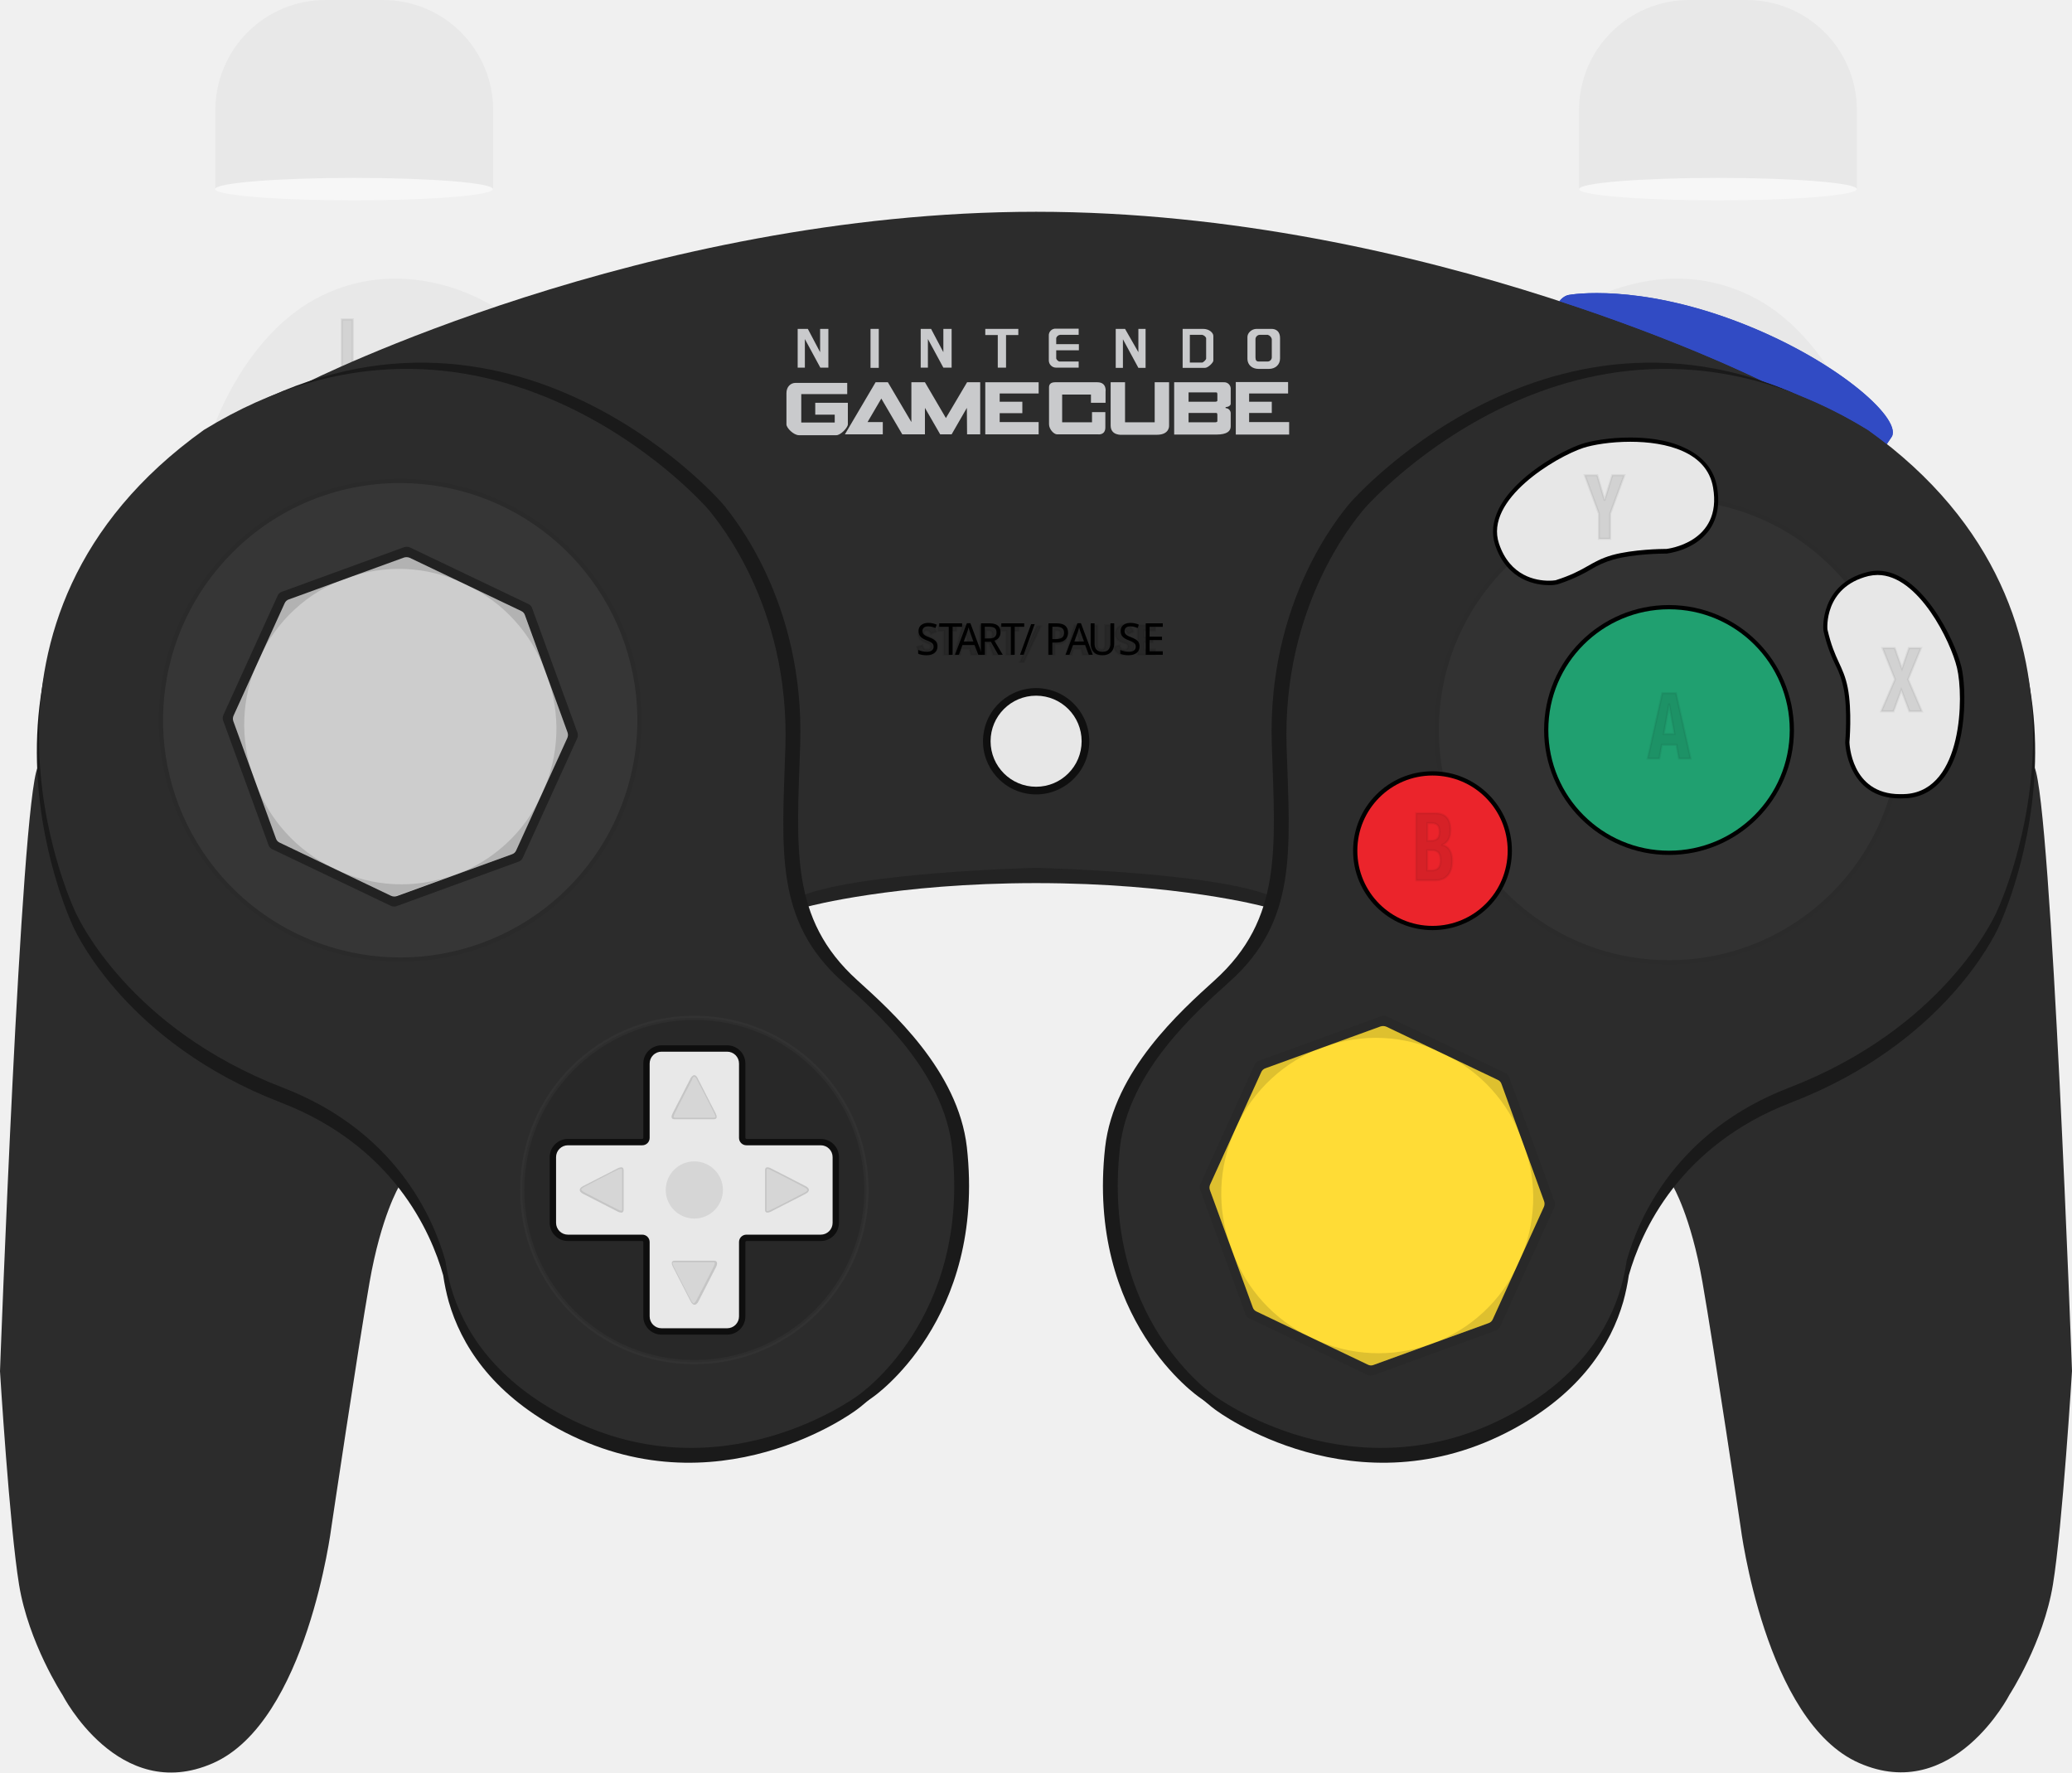
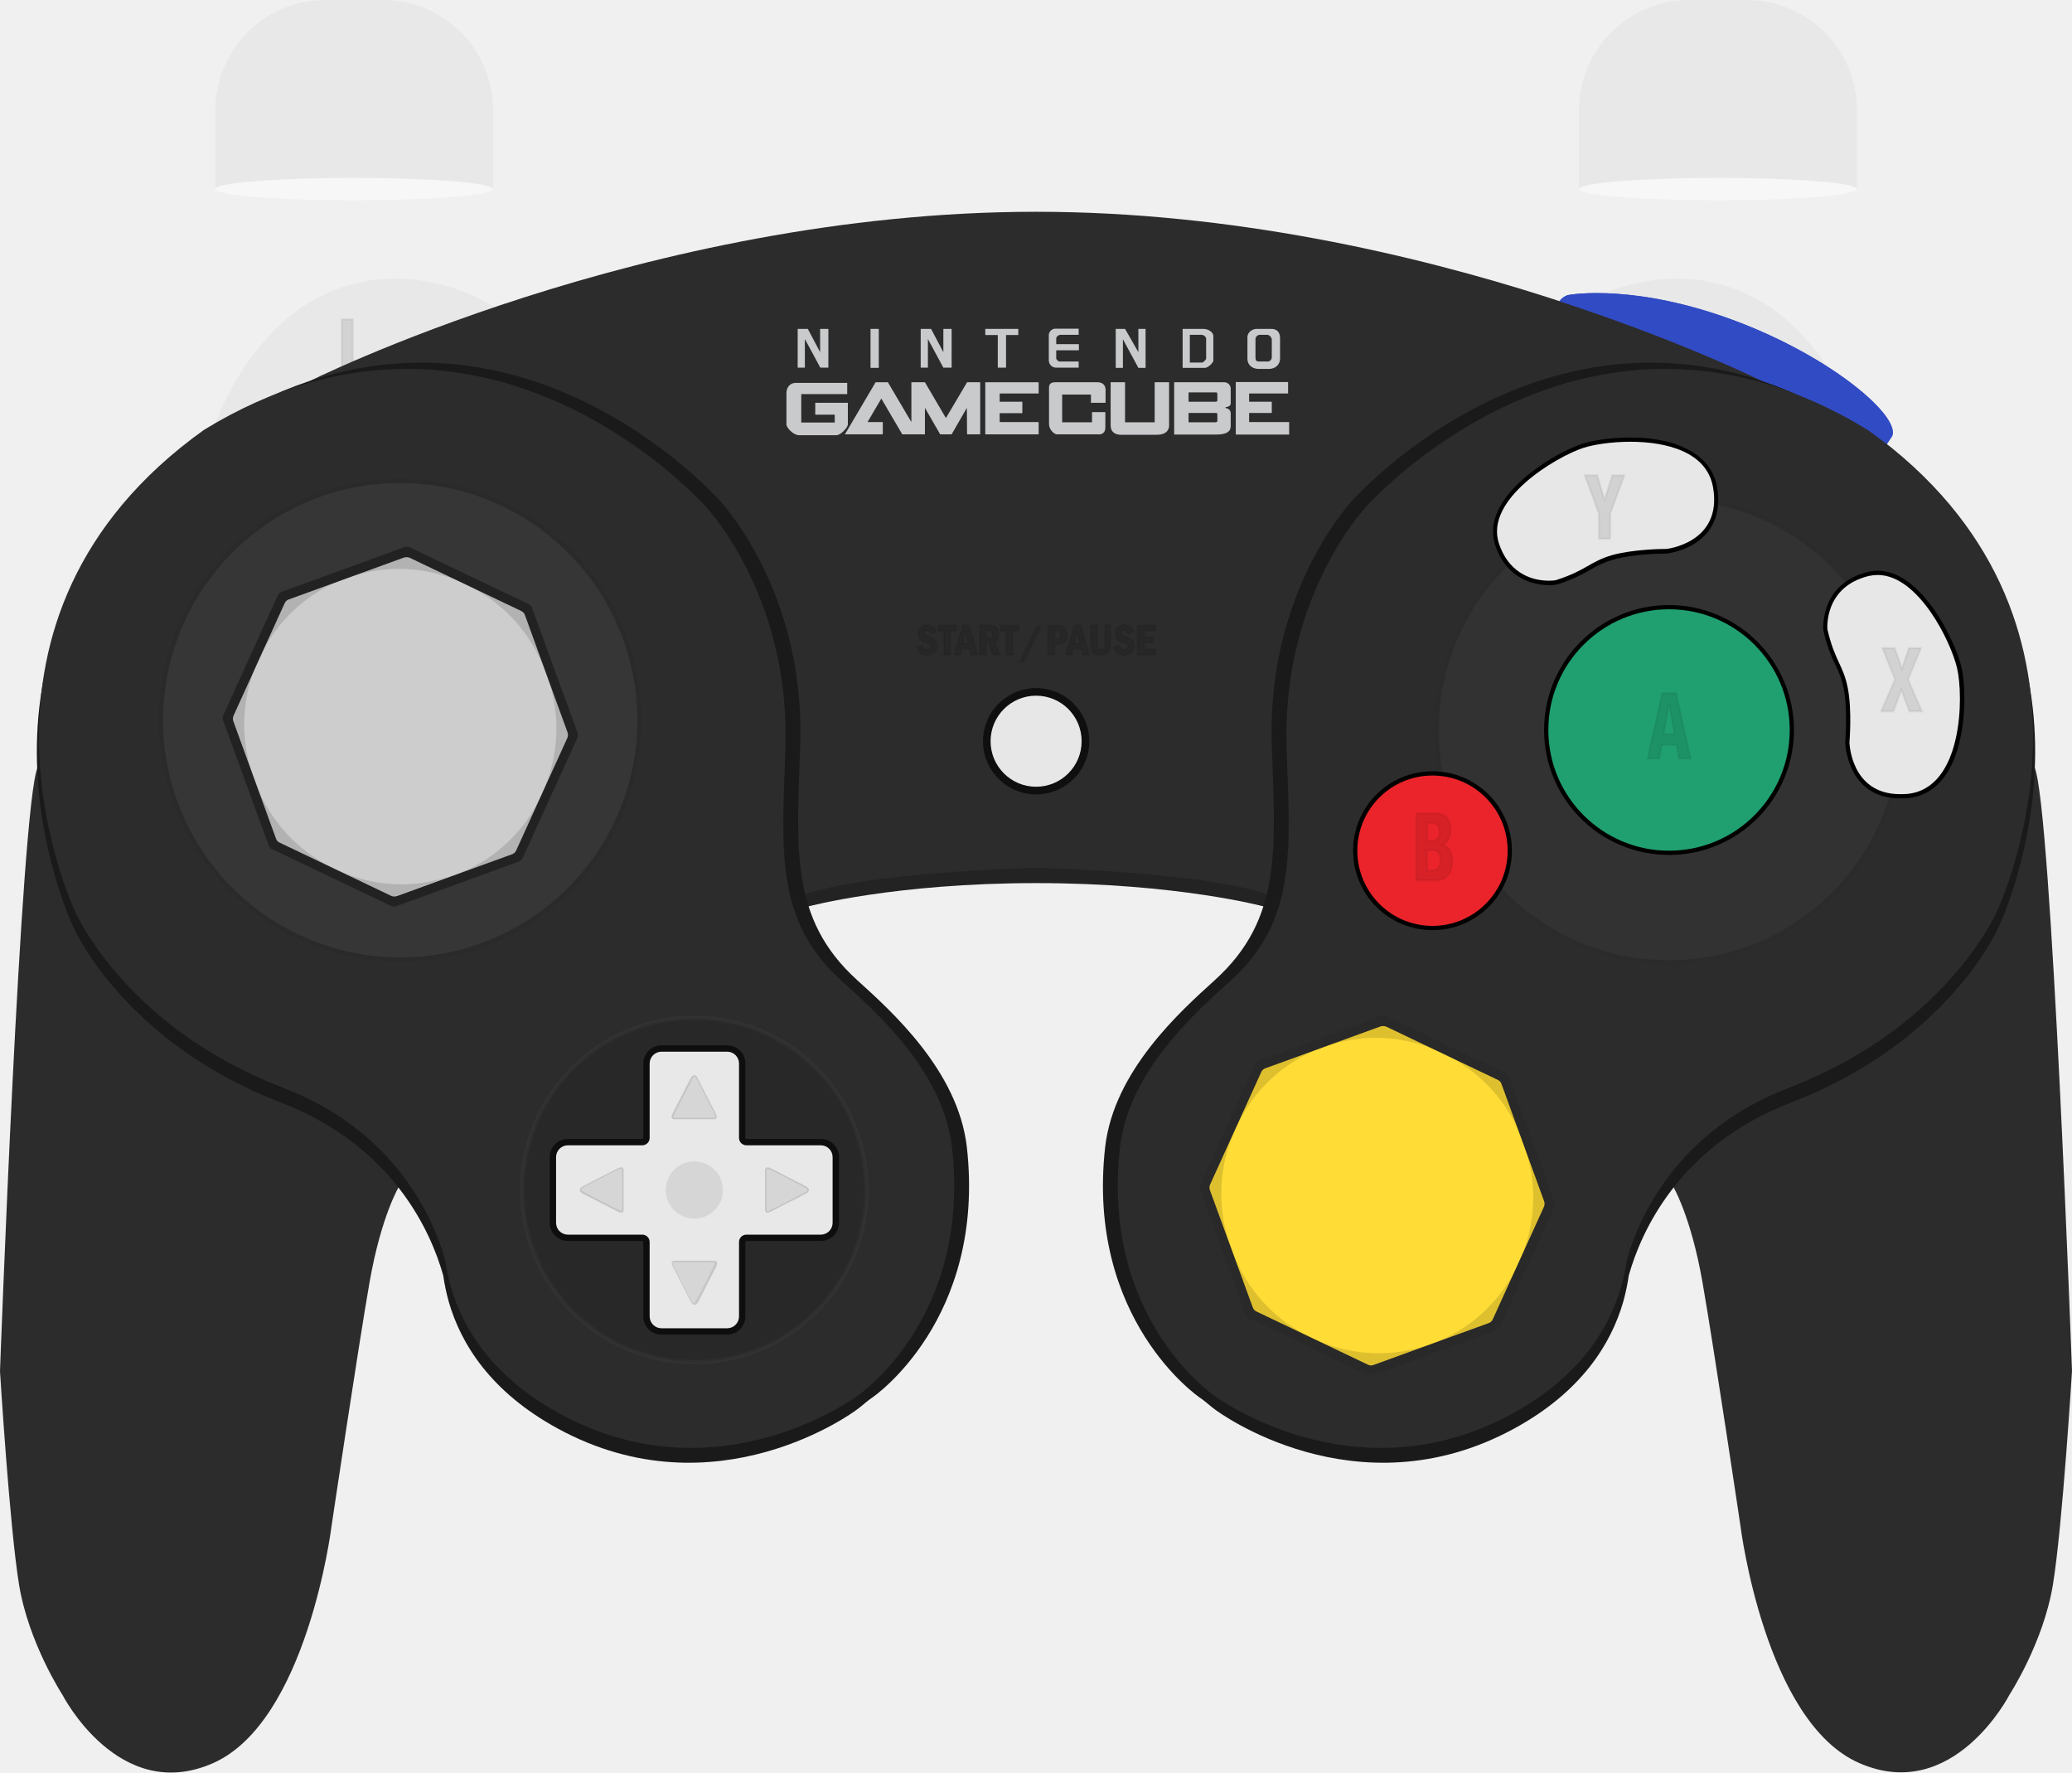
<svg xmlns="http://www.w3.org/2000/svg" id="Layer_1" data-name="Layer 1" width="978.5" height="836.99" viewBox="0 0 978.5 836.99">
  <defs>
    <style>
      .cls-1 {
        fill: #e8e8e8;
      }

      .cls-2 {
        fill: #314bc4;
      }

      .cls-3 {
        opacity: 0.83;
      }

      .cls-4 {
        opacity: 0.11;
      }

      .cls-5 {
        opacity: 0.07;
      }

      .cls-12, .cls-6 {
        fill: none;
      }

      .cls-13, .cls-23, .cls-6 {
        stroke: #000;
      }

      .cls-12, .cls-13, .cls-23, .cls-6 {
        stroke-miterlimit: 10;
      }

      .cls-7 {
        fill: #232323;
      }

      .cls-8 {
        fill: #2c2c2c;
      }

      .cls-9 {
        fill: #1a1a1a;
      }

      .cls-10 {
        fill: #c9cacc;
      }

      .cls-11, .cls-12, .cls-13, .cls-19, .cls-23, .cls-24, .cls-26, .cls-27, .cls-32, .cls-33, .cls-34, .cls-35 {
        isolation: isolate;
      }

      .cls-11 {
        opacity: 0.1;
      }

      .cls-12 {
        stroke: #fff;
      }

      .cls-12, .cls-13 {
        stroke-width: 2px;
        opacity: 0.03;
      }

      .cls-13, .cls-15 {
        fill: #fff;
      }

      .cls-14 {
        opacity: 0.05;
      }

      .cls-16 {
        fill: #222222;
      }

      .cls-17 {
        fill: #cdcdcd;
      }

      .cls-18 {
        opacity: 0.13;
      }

      .cls-19, .cls-22, .cls-23 {
        opacity: 0.08;
      }

      .cls-20 {
        fill: #ffdc36;
      }

      .cls-21, .cls-24 {
        opacity: 0.65;
      }

      .cls-25 {
        fill: #e7e7e7;
-       }
- 
-       .cls-27, .cls-35 {
-         font-size: 20.81px;
-       }
- 
-       .cls-27, .cls-32, .cls-33, .cls-34, .cls-35 {
-         font-family: FranklinGothic-DemiCond, Franklin Gothic Demi Cond;
-         font-weight: 300;
-       }
- 
-       .cls-27 {
-         letter-spacing: 0.02em;
-       }
- 
-       .cls-28 {
-         letter-spacing: -0.01em;
-       }
- 
-       .cls-29 {
-         letter-spacing: 0em;
-       }
- 
-       .cls-30 {
-         letter-spacing: 0.02em;
-       }
- 
-       .cls-31 {
-         letter-spacing: 0em;
-       }
- 
-       .cls-32 {
-         font-size: 6.81px;
-       }
- 
-       .cls-33 {
-         font-size: 20.27px;
-       }
- 
-       .cls-34 {
-         font-size: 6.94px;
      }

      .cls-36 {
        letter-spacing: -0.02em;
      }

      .cls-37 {
        letter-spacing: -0.01em;
      }

      .cls-38 {
        fill: #f7f7f7;
      }

      .cls-39 {
        fill: #20a070;
      }

      .cls-40 {
        fill: #eb242b;
      }
    </style>
  </defs>
  <g id="Base">
    <path id="Right_Trigger" data-name="Right Trigger" class="cls-1" d="M876.8,199.8s-14.2-40.5-47-58.5-66.7-7.6-84.8,3.7Z" />
    <path class="cls-2" d="M736,142.8s2-2.8,4.3-3.4,32.9-5.3,79.2,12.1,78.6,45.6,74,54.6c-2.3,3.5-3.4,5-3.4,5Z" />
    <g id="Left_Trigger" data-name="Left Trigger">
      <path id="Left_Trigger-2" data-name="Left Trigger" class="cls-1" d="M101.7,199.8s14.2-40.5,47-58.5,66.7-7.6,84.8,3.7Z" />
      <g class="cls-3">
        <g class="cls-4">
          <path d="M161.4,150.8h5.2v19.7h7.6V175H161.4Z" />
        </g>
        <g class="cls-5">
          <path class="cls-6" d="M161.4,150.8h5.2v19.7h7.6V175H161.4Z" />
        </g>
      </g>
    </g>
    <path class="cls-7" d="M357.5,406.3l-3.7,38,28-16.3s40.9-11,107.5-11,107.4,11,107.4,11l13.8,4,9-25.7Z" />
    <path class="cls-8" d="M960.8,362.3C952.8,344.8,834,180.8,834,180.8S674,100,489.3,100s-344.8,80.8-344.8,80.8S25.8,344.8,17.8,362.3,0,647.5,0,647.5s4.5,73.3,9,100.8,20.5,52,20.5,52,26.5,51.8,71,32.3,56-111.5,56-111.5,12.5-84,18-115.5,14-45.5,14-45.5L376.7,423.8c26.2-12,112.6-14,112.6-14s86.4,2,112.6,14L790,560s8.5,14,14,45.5S822,721,822,721s11.5,92,56,111.5,71-32.3,71-32.3,16-24.5,20.5-52,9-100.8,9-100.8S968.8,379.8,960.8,362.3Z" />
    <g>
      <g>
        <path class="cls-9" d="M521.9,541.7c4.1-36.1,35.7-64.3,51.7-78.8,32.2-29.1,28.6-62.4,27-111.6-2.1-67.7,32.4-107.9,35.6-112.2,3.6-4.8,107-120.3,239-38.9,124.6,89.8,63,224.7,60.4,230.1-1.2,2.4-25,54.8-97.7,83-53,20.6-70.9,61.6-76.7,82.2a103.27,103.27,0,0,1-2.6,12.5h0c-5.8,20.4-20,43.1-51.6,60.5-74.7,41-140.6-8.7-140.6-8.7S512.8,623.3,521.9,541.7Z" />
        <path class="cls-9" d="M529.9,548.8c4.1-35.8,35.7-63.8,51.7-78.2,32.2-28.8,28.6-61.9,27-110.8-2.1-67.1,32.4-107.1,35.6-111.3,3.6-4.8,107-119.4,239-38.5,124.6,89.1,63,222.9,60.4,228.3-1.2,2.4-25,54.3-97.7,82.3-53,20.4-70.9,61.1-76.7,81.6a101.83,101.83,0,0,1-2.6,12.4h0c-5.8,20.2-20,42.8-51.6,60-74.7,40.7-140.6-8.6-140.6-8.6S520.8,629.8,529.9,548.8Z" />
      </g>
      <path class="cls-8" d="M528.9,541.8c4.1-35.8,35.7-63.8,51.7-78.2,32.2-28.8,28.6-61.9,27-110.8-2.1-67.1,32.4-107.1,35.6-111.3,3.6-4.8,107-119.4,239-38.5,124.6,89.1,63,222.9,60.4,228.3-1.2,2.4-25,54.3-97.7,82.3-53,20.4-70.9,61.1-76.7,81.6a101.83,101.83,0,0,1-2.6,12.4h0c-5.8,20.2-20,42.8-51.6,60-74.7,40.7-140.6-8.6-140.6-8.6S519.8,622.8,528.9,541.8Z" />
    </g>
    <g>
      <g>
        <path class="cls-9" d="M456.6,541.7c-4.1-36.1-35.7-64.3-51.7-78.8-32.2-29.1-28.6-62.4-27-111.6,2.1-67.7-32.4-107.9-35.6-112.2-3.6-4.8-107-120.3-239-38.9C-21.3,290,40.3,424.9,42.9,430.3c1.2,2.4,25,54.8,97.7,83,53,20.6,70.9,61.6,76.7,82.2a103.27,103.27,0,0,0,2.6,12.5h0c5.8,20.4,20,43.1,51.6,60.5,74.7,41,140.6-8.7,140.6-8.7S465.7,623.3,456.6,541.7Z" />
        <path class="cls-9" d="M448.6,548.8c-4.1-35.8-35.7-63.8-51.7-78.2-32.2-28.8-28.6-61.9-27-110.8,2.1-67.1-32.4-107.1-35.6-111.3-3.6-4.8-107-119.4-239-38.5-124.6,89.1-63,222.9-60.4,228.3,1.2,2.4,25,54.3,97.7,82.3,53,20.4,70.9,61.1,76.7,81.6a101.83,101.83,0,0,0,2.6,12.4h0c5.8,20.2,20,42.8,51.6,60,74.7,40.7,140.6-8.6,140.6-8.6S457.7,629.8,448.6,548.8Z" />
      </g>
      <path class="cls-8" d="M449.6,541.8c-4.1-35.8-35.7-63.8-51.7-78.2-32.2-28.8-28.6-61.9-27-110.8,2.1-67.1-32.4-107.1-35.6-111.3-3.6-4.8-107-119.4-239-38.5-124.6,89.1-63,222.9-60.4,228.3,1.2,2.4,25,54.3,97.7,82.3,53,20.4,70.9,61.1,76.7,81.6a101.83,101.83,0,0,0,2.6,12.4h0c5.8,20.2,20,42.8,51.6,60,74.7,40.7,140.6-8.6,140.6-8.6S458.7,622.8,449.6,541.8Z" />
    </g>
    <g>
      <g id="GAMECUBE">
        <path class="cls-10" d="M400.1,180.8v5.3H378.4v13.4h15.8v-3.7H385v-5.6h15.4v10.2c-.1,1.7-3.5,5.1-5.4,5.1H377.3c-2.5,0-5.9-3.4-5.9-5.1V185.6c0-2.9,1.9-4.8,4.3-4.8Z" />
        <polygon class="cls-10" points="416.9 199.3 416.9 205.1 399 205.1 413.5 180.5 419.3 180.5 430.4 199.3 430.4 180.5 436.8 180.5 446.7 197.4 456.7 180.5 462.9 180.5 462.9 205.1 456.7 205.1 456.6 192.6 449.4 205.1 444 205.1 436.8 192.6 436.8 205.1 426.1 205.1 416.2 188.2 409.7 199.3 416.9 199.3" />
        <polygon class="cls-10" points="465.3 180.5 465.3 205.1 490.5 205.1 490.5 199.3 472.1 199.3 472.1 195.1 482.8 195.1 482.8 189.7 472.1 189.7 472.1 185.8 490.5 185.8 490.5 180.5 465.3 180.5" />
        <path class="cls-10" d="M515.8,190.2h6.3v-5.3s.7-4.4-3.9-4.4H498.3c-2,0-2.9.9-2.9,2.4v17.4c0,2.4,2.3,4.8,3.8,4.8h19.4s3.4.5,3.4-3.3v-7.2h-6.3v4.8H501.6V186.3h13.6v3.9Z" />
        <path class="cls-10" d="M524.5,180.5h6.8v18.9h14V180.5h6.8v20.4s.4,4.4-5.8,4.4H529.8s-5.3.5-5.3-4.4Z" />
        <path class="cls-10" d="M581.2,195v6.3c0,2.2-1.6,3.9-6.8,3.9H554.5V180.5h23.3a3.1,3.1,0,0,1,3.4,3.4v6.8c0,.5-.7,1.5-2.4,1.5v.5A2.48,2.48,0,0,1,581.2,195Zm-6.3,3.9V196c0-.8-.2-1-.5-1H561.3v4.4h12.6C574.6,199.4,574.9,199.1,574.9,198.9Zm0-9.7v-2.9c0-.8-.2-1-.5-1H561.3v4.4h12.6C574.6,189.7,574.9,189.4,574.9,189.2Z" />
        <polygon class="cls-10" points="583.6 205.2 608.8 205.2 608.8 199.3 589.9 199.3 589.9 195 600.6 195 600.6 189.7 589.9 189.7 589.9 185.8 608.3 185.8 608.3 180.4 583.6 180.4 583.6 205.2" />
      </g>
      <g id="NINTENDO">
        <polygon class="cls-10" points="376.7 155.3 376.7 173.6 380.1 173.6 380.1 160.1 387.4 173.6 391.2 173.6 391.2 155.3 387.3 155.3 387.3 166.3 381.5 155.3 376.7 155.3" />
        <polygon class="cls-10" points="434.8 155.3 434.8 173.6 438.2 173.6 438.2 160.1 445.5 173.6 449.4 173.6 449.4 155.3 445.5 155.3 445.5 166.3 439.7 155.3 434.8 155.3" />
        <rect class="cls-10" x="411.1" y="155.3" width="3.9" height="18.4" />
        <polygon class="cls-10" points="465.3 155.3 465.3 158.2 471.2 158.2 471.2 173.6 475.1 173.6 475.1 158.2 480.9 158.2 480.9 155.3 465.3 155.3" />
        <path class="cls-10" d="M498.8,162v.5h10.7v2.9H498.8v3.9a2.42,2.42,0,0,0,1.4,1.4h9.2v2.9H498.7a3.43,3.43,0,0,1-3.4-3.4V158.6a3.15,3.15,0,0,1,3.4-3.4h10.7v2.9h-8.7a2.21,2.21,0,0,0-1.9,1.5" />
        <polygon class="cls-10" points="526.9 173.7 530.3 173.7 530.3 160.2 537.6 173.7 541 173.7 541 155.3 537.6 155.3 537.6 166.3 531.3 155.3 526.9 155.3 526.9 173.7" />
        <path class="cls-10" d="M573,158.6v11.7c0,.9-2.5,3.4-3.9,3.4H558.5V155.3h9.7C571.1,155.3,573,157.2,573,158.6Zm-3.4,10.7v-9.7a2.76,2.76,0,0,0-1.9-1.5h-5.8v13.1h5.8C568.2,171.2,569.6,169.9,569.6,169.3Z" />
        <path class="cls-10" d="M604.5,159.6v9.7c0,2.8-2.1,4.9-5.3,4.9h-4.8c-3.1,0-5.2-1.9-5.3-4.6V159.1c0-1.9,2-3.8,4.3-3.8h6.8C602.9,155.2,604.5,156.8,604.5,159.6Zm-3.9,9.2v-8.7a2.75,2.75,0,0,0-1.9-2h-3.8a2.14,2.14,0,0,0-2,1.9v8.8c0,1.4.5,1.9,1.5,1.9h4.4A2,2,0,0,0,600.6,168.8Z" />
      </g>
    </g>
    <g>
      <circle class="cls-11" cx="327.9" cy="561.9" r="81.3" />
      <circle class="cls-12" cx="327.9" cy="561.9" r="81.3" />
    </g>
    <circle class="cls-13" cx="788.2" cy="344.7" r="109.7" />
    <path d="M788.2,285.7a59,59,0,1,0,59,59,59.11,59.11,0,0,0-59-59Z" />
    <path d="M769.9,206.6h0c-10.1,0-18.6,1.6-22.8,3-10,3.3-31.8,15.6-39.3,30.7-2.9,5.9-3.5,11.6-1.7,17.1,5.7,17,19.7,18.9,25.4,18.9a13.66,13.66,0,0,0,3.6-.3h.2a77.42,77.42,0,0,0,15.8-7,42.5,42.5,0,0,1,10.9-4.8c9.5-2.7,23.2-2.8,24.7-2.8h.4c.5-.1,12.7-1.4,19.7-10.6,4.1-5.4,5.5-12.4,4.1-20.7s-6.7-14.7-15.5-18.7c-8.4-4-18.5-4.8-25.5-4.8Z" />
    <path d="M886.8,269.5a19.73,19.73,0,0,0-4.8.6c-22.7,5.6-21,27.1-20.9,27.4v.2a71.63,71.63,0,0,0,5.7,16.3,41.37,41.37,0,0,1,3.9,11.3c2,10.3.7,24.9.7,25.1v.2c0,.3.8,26.4,25.9,26.4,1.1,0,2.2-.1,3.4-.1,7.2-.6,13.1-4.1,17.7-10.3,10.6-14.6,10.3-41.2,7.9-51.6-3.3-13.4-19.2-45.5-39.5-45.5Z" />
    <path d="M676.5,364.2A37.5,37.5,0,1,0,714,401.7a37.51,37.51,0,0,0-37.5-37.5Z" />
    <g class="cls-14">
      <path class="cls-15" d="M189,453.1a113,113,0,1,1,113-113A113.14,113.14,0,0,1,189,453.1Z" />
      <path d="M189,228.1a112,112,0,1,1-79.2,32.8A111.19,111.19,0,0,1,189,228.1m0-2a114,114,0,1,0,114,114,114,114,0,0,0-114-114Z" />
    </g>
    <g id="Stick_BG" data-name="Stick BG">
      <path class="cls-16" d="M184.5,427.7,128.6,401a3.24,3.24,0,0,1-1.8-2l-21.4-58.7a3.59,3.59,0,0,1,.1-2.7l25.6-56.3a3.31,3.31,0,0,1,2.1-1.9l57.6-21a3.87,3.87,0,0,1,2.8.1l55.9,26.7a3.24,3.24,0,0,1,1.8,2l21.4,58.7a3.59,3.59,0,0,1-.1,2.7L246.9,405a3.31,3.31,0,0,1-2.1,1.9l-57.6,21A3.66,3.66,0,0,1,184.5,427.7Z" />
      <path class="cls-17" d="M184.7,423l-52.6-25.1a3.24,3.24,0,0,1-1.8-2l-20.1-55.3a3.59,3.59,0,0,1,.1-2.7l24.1-53a3.31,3.31,0,0,1,2.1-1.9l54.2-19.7a3.87,3.87,0,0,1,2.8.1l52.6,25.1a3.24,3.24,0,0,1,1.8,2L268,345.8a3.59,3.59,0,0,1-.1,2.7l-24.1,53a3.31,3.31,0,0,1-2.1,1.9l-54.2,19.7A3.85,3.85,0,0,1,184.7,423Z" />
      <g class="cls-18">
        <path d="M219.4,275.7l1.2.6a72.48,72.48,0,0,1,36.8,40.5l-9.6-26.4a3.55,3.55,0,0,0-1.8-2l-52.6-25.1a3.42,3.42,0,0,0-2.8-.1l-27.1,9.9A71.46,71.46,0,0,1,219.4,275.7Z" />
        <path d="M163.5,273l-27.1,9.9a3.57,3.57,0,0,0-2.1,1.9L122.4,311A71.81,71.81,0,0,1,163.5,273Z" />
        <path d="M158.6,410.5l-1.2-.6a72.48,72.48,0,0,1-36.8-40.5l-.9-2.5a72.47,72.47,0,0,1,2.1-54.7h0l-11.7,25.6a3.62,3.62,0,0,0-.1,2.7l20.1,55.3a3.55,3.55,0,0,0,1.8,2l52.6,25.1a3.42,3.42,0,0,0,2.8.1l27.1-9.9A71.25,71.25,0,0,1,158.6,410.5Z" />
        <path d="M268,345.7l-10.4-28.6.8,2.2a72.47,72.47,0,0,1-2.1,54.7l-.5,1.2a72.11,72.11,0,0,1-41.1,38h0l27.1-9.9a3.57,3.57,0,0,0,2.1-1.9l24.1-53A5,5,0,0,0,268,345.7Z" />
      </g>
    </g>
    <g id="C_Stick_BG" data-name="C Stick BG">
      <path class="cls-19" d="M645.8,649.2,590,622.5a3.24,3.24,0,0,1-1.8-2l-21.4-58.7a3.59,3.59,0,0,1,.1-2.7l25.6-56.3a3.31,3.31,0,0,1,2.1-1.9l57.6-21a3.87,3.87,0,0,1,2.8.1l55.9,26.7a3.24,3.24,0,0,1,1.8,2l21.4,58.7a3.59,3.59,0,0,1-.1,2.7l-25.6,56.3a3.31,3.31,0,0,1-2.1,1.9l-57.6,21A4.12,4.12,0,0,1,645.8,649.2Z" />
      <path class="cls-20" d="M646,644.4l-52.6-25.1a3.24,3.24,0,0,1-1.8-2L571.4,562a3.59,3.59,0,0,1,.1-2.7l24.1-53a3.31,3.31,0,0,1,2.1-1.9l54.2-19.7a3.87,3.87,0,0,1,2.8.1l52.6,25.1a3.24,3.24,0,0,1,1.8,2l20.1,55.3a3.59,3.59,0,0,1-.1,2.7l-24.1,53a3.31,3.31,0,0,1-2.1,1.9l-54.2,19.7A3.2,3.2,0,0,1,646,644.4Z" />
      <g class="cls-18">
        <path d="M680.8,497.1l1.2.6a72.48,72.48,0,0,1,36.8,40.5l-9.6-26.4a3.55,3.55,0,0,0-1.8-2l-52.6-25.1a3.42,3.42,0,0,0-2.8-.1l-27.1,9.9A71.91,71.91,0,0,1,680.8,497.1Z" />
        <path d="M624.8,494.4l-27.1,9.9a3.57,3.57,0,0,0-2.1,1.9l-11.9,26.2A73.07,73.07,0,0,1,624.8,494.4Z" />
        <path d="M620,632l-1.2-.6A72.48,72.48,0,0,1,582,590.9l-.9-2.5a72.47,72.47,0,0,1,2.1-54.7h0l-11.7,25.6a3.62,3.62,0,0,0-.1,2.7l20.1,55.3a3.55,3.55,0,0,0,1.8,2l52.6,25.1a3.42,3.42,0,0,0,2.8.1l27.1-9.9A72.1,72.1,0,0,1,620,632Z" />
        <path d="M729.3,567.1l-10.4-28.6.8,2.2a72.47,72.47,0,0,1-2.1,54.7l-.5,1.2a72.11,72.11,0,0,1-41.1,38h0l27.1-9.9a3.57,3.57,0,0,0,2.1-1.9l24.1-53A4.16,4.16,0,0,0,729.3,567.1Z" />
      </g>
    </g>
    <g>
      <g id="D-Pad_BG" data-name="D-Pad BG" class="cls-21">
        <path d="M312.4,628.8a7.13,7.13,0,0,1-7.1-7.1V586.6a2,2,0,0,0-2-2H268.2a7.13,7.13,0,0,1-7.1-7.1v-31a7.13,7.13,0,0,1,7.1-7.1h35.1a2,2,0,0,0,2-2V502.3a7.13,7.13,0,0,1,7.1-7.1h31a7.13,7.13,0,0,1,7.1,7.1v35.1a2,2,0,0,0,2,2h35.1a7.13,7.13,0,0,1,7.1,7.1v31a7.13,7.13,0,0,1-7.1,7.1H352.5a2,2,0,0,0-2,2v35.1a7.13,7.13,0,0,1-7.1,7.1Z" />
        <path d="M343.4,496.6a5.59,5.59,0,0,1,5.6,5.6v35.1a3.48,3.48,0,0,0,3.5,3.5h35.1a5.59,5.59,0,0,1,5.6,5.6v31a5.59,5.59,0,0,1-5.6,5.6H352.5a3.48,3.48,0,0,0-3.5,3.5v35.1a5.59,5.59,0,0,1-5.6,5.6h-31a5.59,5.59,0,0,1-5.6-5.6V586.5a3.48,3.48,0,0,0-3.5-3.5H268.2a5.59,5.59,0,0,1-5.6-5.6v-31a5.59,5.59,0,0,1,5.6-5.6h35.1a3.48,3.48,0,0,0,3.5-3.5V502.2a5.59,5.59,0,0,1,5.6-5.6h31m0-3h-31a8.6,8.6,0,0,0-8.6,8.6v35.1a.54.54,0,0,1-.5.5H268.2a8.6,8.6,0,0,0-8.6,8.6v31a8.6,8.6,0,0,0,8.6,8.6h35.1a.54.54,0,0,1,.5.5v35.1a8.6,8.6,0,0,0,8.6,8.6h31a8.6,8.6,0,0,0,8.6-8.6V586.5a.54.54,0,0,1,.5-.5h35.1a8.6,8.6,0,0,0,8.6-8.6v-31a8.6,8.6,0,0,0-8.6-8.6H352.5a.54.54,0,0,1-.5-.5V502.2a8.6,8.6,0,0,0-8.6-8.6Z" />
      </g>
      <path class="cls-1" d="M387.6,540.8H352.5a3.48,3.48,0,0,1-3.5-3.5V502.2a5.59,5.59,0,0,0-5.6-5.6h-31a5.59,5.59,0,0,0-5.6,5.6v35.1a3.48,3.48,0,0,1-3.5,3.5H268.2a5.59,5.59,0,0,0-5.6,5.6v31a5.59,5.59,0,0,0,5.6,5.6h35.1a3.48,3.48,0,0,1,3.5,3.5v35.1a5.59,5.59,0,0,0,5.6,5.6h31a5.59,5.59,0,0,0,5.6-5.6V586.5a3.48,3.48,0,0,1,3.5-3.5h35.1a5.59,5.59,0,0,0,5.6-5.6v-31A5.59,5.59,0,0,0,387.6,540.8Z" />
      <g class="cls-22">
        <path d="M293.4,572.1a4,4,0,0,1-1.3-.4c-3-1.5-16.1-8.2-16.2-8.3-.6-.2-1.6-.9-1.7-1.5s1.1-1.3,1.6-1.5c.2-.1,13.3-6.9,16.2-8.3a4,4,0,0,1,1.3-.4c.3,0,.4.1.4.2a1.49,1.49,0,0,1,.2.9v18.3a1.49,1.49,0,0,1-.2.9C293.8,572,293.6,572.1,293.4,572.1Z" />
        <path d="M293.4,552.2h0a.44.44,0,0,1,.1.5v19.1h-.1a2.41,2.41,0,0,1-1.1-.3c-3-1.4-16.1-8.2-16.2-8.3h0c-.7-.3-1.3-.8-1.3-1s.6-.8,1.3-1.1h0c.1-.1,13.2-6.9,16.2-8.3.6-.6.9-.6,1.1-.6m0-1a3.36,3.36,0,0,0-1.5.4c-3,1.5-16.2,8.3-16.2,8.3s-1.9.8-1.9,2,1.9,2,1.9,2,13.2,6.8,16.2,8.3a4.12,4.12,0,0,0,1.5.4c1.3,0,1.1-1.6,1.1-1.6V552.8s.2-1.6-1.1-1.6Z" />
      </g>
      <g class="cls-22">
        <path d="M337.2,528H318.5a.91.91,0,0,1-.8-.3c-.2-.3-.1-.9.3-1.7,1.5-3,8.2-16.1,8.3-16.2.2-.6.9-1.7,1.5-1.7s1.3,1.1,1.5,1.6c.1.2,6.9,13.3,8.3,16.2.4.8.5,1.4.3,1.7S337.4,528,337.2,528Z" />
        <path d="M327.9,508.7c.2,0,.7.6,1,1.3h0c.1.1,6.9,13.2,8.3,16.2.4.9.3,1.2.4,1.2a1,1,0,0,1-.4.1H318.1s-.1-.3.3-1.2c1.4-3,8.2-16.1,8.3-16.2h0a3.51,3.51,0,0,1,1.2-1.4m0-1c-1.2,0-2,1.9-2,1.9s-6.8,13.2-8.3,16.2c-1.2,2.5.3,2.7.9,2.7h18.6c.6,0,2.1-.2.9-2.7-1.5-3-8.3-16.2-8.3-16.2s-.7-1.9-1.8-1.9Z" />
      </g>
      <g class="cls-22">
        <path d="M362.4,572.1c-.3,0-.4-.1-.4-.2a1.49,1.49,0,0,1-.2-.9V552.7a1.49,1.49,0,0,1,.2-.9.52.52,0,0,1,.4-.2,4,4,0,0,1,1.3.4c3,1.5,16.1,8.2,16.2,8.3.6.2,1.7.9,1.7,1.5s-1.1,1.3-1.6,1.5c-.2.1-13.3,6.9-16.2,8.3a2.43,2.43,0,0,1-1.4.5Z" />
        <path d="M362.4,552.2a2.41,2.41,0,0,1,1.1.3c3,1.4,16.1,8.2,16.2,8.3h0c.7.3,1.3.8,1.3,1s-.6.8-1.3,1.1h0c-.1.1-13.2,6.9-16.2,8.3a2.17,2.17,0,0,1-1.1.3h-.1a4.33,4.33,0,0,1-.1-.5V552.6a.76.76,0,0,1,.2-.4h0m0-1c-1.3,0-1.1,1.6-1.1,1.6V571s-.2,1.6,1.1,1.6a3.36,3.36,0,0,0,1.5-.4c3-1.5,16.2-8.3,16.2-8.3s1.9-.8,1.9-2-1.9-2-1.9-2-13.2-6.8-16.2-8.3a3.36,3.36,0,0,0-1.5-.4Z" />
      </g>
      <g class="cls-22">
        <path d="M327.9,615.6c-.6,0-1.3-1.1-1.5-1.6-.1-.2-6.9-13.3-8.3-16.2-.4-.8-.5-1.4-.3-1.7a.91.91,0,0,1,.8-.3h18.7a.91.91,0,0,1,.8.3c.2.3.1.9-.3,1.7-1.5,3-8.2,16.1-8.3,16.2C329.2,614.5,328.5,615.6,327.9,615.6Z" />
        <path d="M318.5,596.3h19.2s.1.3-.3,1.2c-1.4,3-8.2,16.1-8.3,16.2h0c-.3.7-.8,1.3-1,1.3s-.8-.6-1.1-1.3h0c-.1-.1-6.9-13.2-8.3-16.2-.4-.9-.3-1.2-.4-1.2h.2m18.7-1H318.6c-.6,0-2.1.2-.9,2.7,1.5,3,8.3,16.2,8.3,16.2s.8,1.9,2,1.9,2-1.9,2-1.9,6.8-13.2,8.3-16.2c1-2.5-.5-2.7-1.1-2.7Z" />
      </g>
      <g class="cls-22">
        <path d="M293.4,551.9a.44.44,0,0,1,.3.1.88.88,0,0,1,.1.7h0v18.2h0c0,.2,0,.6-.1.7a.44.44,0,0,1-.3.1,3.14,3.14,0,0,1-1.2-.4c-3-1.4-16.1-8.2-16.2-8.3h0c-.6-.3-1.5-.9-1.5-1.3s.9-1.1,1.5-1.3h0c.1-.1,13.2-6.9,16.2-8.3.6-.1,1-.2,1.2-.2m0-.7a3.36,3.36,0,0,0-1.5.4c-3,1.5-16.2,8.3-16.2,8.3s-1.9.8-1.9,2,1.9,2,1.9,2,13.2,6.8,16.2,8.3a4.12,4.12,0,0,0,1.5.4c1.3,0,1.1-1.6,1.1-1.6V552.8s.2-1.6-1.1-1.6Z" />
      </g>
      <g class="cls-22">
        <path d="M327.9,508.4c.4,0,1.1.9,1.3,1.5h0c.1.1,6.9,13.2,8.3,16.2.5,1.1.4,1.4.3,1.5a.85.85,0,0,1-.6.2H318.8a.85.85,0,0,1-.6-.2c0-.1-.2-.4.3-1.5,1.4-3,8.2-16.1,8.3-16.2h0c0-.6.6-1.5,1.1-1.5m0-.7c-1.2,0-2,1.9-2,1.9s-6.8,13.2-8.3,16.2c-1.2,2.5.3,2.7.9,2.7h18.6c.6,0,2.1-.2.9-2.7-1.5-3-8.3-16.2-8.3-16.2s-.7-1.9-1.8-1.9Z" />
      </g>
      <g class="cls-22">
        <path d="M362.4,551.9a3.14,3.14,0,0,1,1.2.4c3,1.4,16.1,8.2,16.2,8.3h0c.6.3,1.5.9,1.5,1.3s-.9,1.1-1.5,1.3h0c-.1.1-13.2,6.9-16.2,8.3a3.14,3.14,0,0,1-1.2.4.44.44,0,0,1-.3-.1.88.88,0,0,1-.1-.7h0V552.9h0a2,2,0,0,1,.1-.7.27.27,0,0,1,.3-.3m0-.7c-1.3,0-1.1,1.6-1.1,1.6V571s-.2,1.6,1.1,1.6a3.36,3.36,0,0,0,1.5-.4c3-1.5,16.2-8.3,16.2-8.3s1.9-.8,1.9-2-1.9-2-1.9-2-13.2-6.8-16.2-8.3a3.36,3.36,0,0,0-1.5-.4Z" />
      </g>
      <g class="cls-22">
        <path d="M318.5,596h18.4a.85.85,0,0,1,.6.2c0,.1.2.4-.3,1.5-1.4,3-8.2,16.1-8.3,16.2h0c-.3.6-.9,1.5-1.3,1.5s-1.1-.9-1.3-1.5h0c-.1-.1-6.9-13.2-8.3-16.2-.5-1.1-.4-1.4-.3-1.5a1.2,1.2,0,0,1,.8-.2m18.7-.7H318.6c-.6,0-2.1.2-.9,2.7,1.5,3,8.3,16.2,8.3,16.2s.8,1.9,2,1.9,2-1.9,2-1.9,6.8-13.2,8.3-16.2c1-2.5-.5-2.7-1.1-2.7Z" />
      </g>
      <circle class="cls-23" cx="327.9" cy="561.9" r="13" />
    </g>
    <g id="Start">
      <circle class="cls-24" cx="489.3" cy="350" r="25.1" transform="translate(65.44 776.92) rotate(-80.78)" />
      <circle class="cls-25" cx="489.3" cy="350" r="21.5" />
    </g>
    <g>
      <g>
        <g class="cls-4">
          <path d="M442.1,298.3l-2.5,1c-.4-1.1-1-1.7-1.9-1.7a1.16,1.16,0,0,0-1,.4,1.22,1.22,0,0,0-.4.9,1.05,1.05,0,0,0,.5.9,11.6,11.6,0,0,0,1.9.9,10.38,10.38,0,0,1,2.1,1A3.74,3.74,0,0,1,442,303a4.14,4.14,0,0,1,.5,1.9,4.08,4.08,0,0,1-1.3,3.2,5,5,0,0,1-3.5,1.2c-2.4,0-4-1.3-4.7-3.8l2.6-.8c.3,1.4,1,2.1,2.2,2.1a2,2,0,0,0,1.3-.4,1.17,1.17,0,0,0,.5-1.1,1.61,1.61,0,0,0-.3-.9,2.56,2.56,0,0,0-1.5-.8,19.06,19.06,0,0,1-2.3-1,4,4,0,0,1-1.3-1.3,4.23,4.23,0,0,1-.5-2,4.3,4.3,0,0,1,1.2-3.1,4.33,4.33,0,0,1,7.2,2.1Z" />
          <path d="M443.2,295.3h8.4v2.6h-2.8v11.3h-3V297.9h-2.7v-2.6Z" />
          <path d="M454.7,295.3h3l3.9,13.9h-3l-.7-2.9h-3.8l-.7,2.9h-2.7Zm2.6,8.6-1.4-5.7-1.3,5.7Z" />
          <path d="M462.7,295.3h4.2a9.76,9.76,0,0,1,1.9.1,3.79,3.79,0,0,1,1.3.6,4,4,0,0,1,1.1,1.4,4.48,4.48,0,0,1,.4,2,3.87,3.87,0,0,1-1.9,3.7l2.5,6.1H469l-1.8-5.5h-1.5v5.5h-3Zm3,2.3v3.9H467c1.2,0,1.7-.7,1.7-2a1.8,1.8,0,0,0-.3-1.1,1.7,1.7,0,0,0-.6-.6,2.51,2.51,0,0,0-1-.2Z" />
          <path d="M472.6,295.3H481v2.6h-2.8v11.3h-3V297.9h-2.7v-2.6Z" />
          <path d="M489.7,295.7h1.8l-8,16.9h-1.8Z" />
          <path d="M495,295.3h3.9a9.1,9.1,0,0,1,2.7.3,3.05,3.05,0,0,1,1.6,1.4,5.38,5.38,0,0,1,.7,2.7,5.83,5.83,0,0,1-.5,2.5,3.39,3.39,0,0,1-1.5,1.4,7.15,7.15,0,0,1-2.9.4h-1v5.1h-3V295.3Zm3,2.3v4.1h.9a1.84,1.84,0,0,0,1.6-.6,3.31,3.31,0,0,0,.4-1.5,2.77,2.77,0,0,0-.3-1.3,1.7,1.7,0,0,0-.6-.6,2.79,2.79,0,0,0-1-.1Z" />
          <path d="M507.4,295.3h3l3.9,13.9h-3l-.7-2.9h-3.8l-.7,2.9h-2.7Zm2.6,8.6-1.4-5.7-1.3,5.7Z" />
          <path d="M515.2,295.3h3v7.9a12.89,12.89,0,0,0,.1,2.3,1.7,1.7,0,0,0,.6,1,2.13,2.13,0,0,0,1.2.3,1.59,1.59,0,0,0,1.2-.4,1.39,1.39,0,0,0,.5-1,12.89,12.89,0,0,0,.1-2.3v-7.9h2.5V303a15,15,0,0,1-.3,3.5,3.69,3.69,0,0,1-1.3,2,5.1,5.1,0,0,1-3,.8,5.55,5.55,0,0,1-2.8-.6,2.91,2.91,0,0,1-1.4-1.7,15.2,15.2,0,0,1-.4-3.9v-7.8Z" />
          <path d="M535.2,298.3l-2.5,1c-.4-1.1-1-1.7-1.9-1.7a1.16,1.16,0,0,0-1,.4,1.22,1.22,0,0,0-.4.9,1.05,1.05,0,0,0,.5.9,11.6,11.6,0,0,0,1.9.9,10.38,10.38,0,0,1,2.1,1,3.74,3.74,0,0,1,1.2,1.3,4.14,4.14,0,0,1,.5,1.9,4.08,4.08,0,0,1-1.3,3.2,5,5,0,0,1-3.5,1.2c-2.4,0-4-1.3-4.7-3.8l2.6-.8c.3,1.4,1,2.1,2.2,2.1a2,2,0,0,0,1.3-.4,1.17,1.17,0,0,0,.5-1.1,1.61,1.61,0,0,0-.3-.9,2.56,2.56,0,0,0-1.5-.8,19.06,19.06,0,0,1-2.3-1,4,4,0,0,1-1.3-1.3,4.23,4.23,0,0,1-.5-2,4.3,4.3,0,0,1,1.2-3.1,4.14,4.14,0,0,1,3.1-1.2A4.25,4.25,0,0,1,535.2,298.3Z" />
          <path d="M537.3,295.3h8.2v2.4h-5.2v3.2h4.1v2.4h-4.1v3.4h5.2v2.5h-8.2Z" />
        </g>
        <g class="cls-5">
          <path class="cls-6" d="M442.1,298.3l-2.5,1c-.4-1.1-1-1.7-1.9-1.7a1.16,1.16,0,0,0-1,.4,1.22,1.22,0,0,0-.4.9,1.05,1.05,0,0,0,.5.9,11.6,11.6,0,0,0,1.9.9,10.38,10.38,0,0,1,2.1,1A3.74,3.74,0,0,1,442,303a4.14,4.14,0,0,1,.5,1.9,4.08,4.08,0,0,1-1.3,3.2,5,5,0,0,1-3.5,1.2c-2.4,0-4-1.3-4.7-3.8l2.6-.8c.3,1.4,1,2.1,2.2,2.1a2,2,0,0,0,1.3-.4,1.17,1.17,0,0,0,.5-1.1,1.61,1.61,0,0,0-.3-.9,2.56,2.56,0,0,0-1.5-.8,19.06,19.06,0,0,1-2.3-1,4,4,0,0,1-1.3-1.3,4.23,4.23,0,0,1-.5-2,4.3,4.3,0,0,1,1.2-3.1,4.33,4.33,0,0,1,7.2,2.1Z" />
          <path class="cls-6" d="M443.2,295.3h8.4v2.6h-2.8v11.3h-3V297.9h-2.7v-2.6Z" />
          <path class="cls-6" d="M454.7,295.3h3l3.9,13.9h-3l-.7-2.9h-3.8l-.7,2.9h-2.7Zm2.6,8.6-1.4-5.7-1.3,5.7Z" />
          <path class="cls-6" d="M462.7,295.3h4.2a9.76,9.76,0,0,1,1.9.1,3.79,3.79,0,0,1,1.3.6,4,4,0,0,1,1.1,1.4,4.48,4.48,0,0,1,.4,2,3.87,3.87,0,0,1-1.9,3.7l2.5,6.1H469l-1.8-5.5h-1.5v5.5h-3Zm3,2.3v3.9H467c1.2,0,1.7-.7,1.7-2a1.8,1.8,0,0,0-.3-1.1,1.7,1.7,0,0,0-.6-.6,2.51,2.51,0,0,0-1-.2Z" />
          <path class="cls-6" d="M472.6,295.3H481v2.6h-2.8v11.3h-3V297.9h-2.7v-2.6Z" />
          <path class="cls-6" d="M489.7,295.7h1.8l-8,16.9h-1.8Z" />
          <path class="cls-6" d="M495,295.3h3.9a9.1,9.1,0,0,1,2.7.3,3.05,3.05,0,0,1,1.6,1.4,5.38,5.38,0,0,1,.7,2.7,5.83,5.83,0,0,1-.5,2.5,3.39,3.39,0,0,1-1.5,1.4,7.15,7.15,0,0,1-2.9.4h-1v5.1h-3V295.3Zm3,2.3v4.1h.9a1.84,1.84,0,0,0,1.6-.6,3.31,3.31,0,0,0,.4-1.5,2.77,2.77,0,0,0-.3-1.3,1.7,1.7,0,0,0-.6-.6,2.79,2.79,0,0,0-1-.1Z" />
          <path class="cls-6" d="M507.4,295.3h3l3.9,13.9h-3l-.7-2.9h-3.8l-.7,2.9h-2.7Zm2.6,8.6-1.4-5.7-1.3,5.7Z" />
          <path class="cls-6" d="M515.2,295.3h3v7.9a12.89,12.89,0,0,0,.1,2.3,1.7,1.7,0,0,0,.6,1,2.13,2.13,0,0,0,1.2.3,1.59,1.59,0,0,0,1.2-.4,1.39,1.39,0,0,0,.5-1,12.89,12.89,0,0,0,.1-2.3v-7.9h2.5V303a15,15,0,0,1-.3,3.5,3.69,3.69,0,0,1-1.3,2,5.1,5.1,0,0,1-3,.8,5.55,5.55,0,0,1-2.8-.6,2.91,2.91,0,0,1-1.4-1.7,15.2,15.2,0,0,1-.4-3.9v-7.8Z" />
          <path class="cls-6" d="M535.2,298.3l-2.5,1c-.4-1.1-1-1.7-1.9-1.7a1.16,1.16,0,0,0-1,.4,1.22,1.22,0,0,0-.4.9,1.05,1.05,0,0,0,.5.9,11.6,11.6,0,0,0,1.9.9,10.38,10.38,0,0,1,2.1,1,3.74,3.74,0,0,1,1.2,1.3,4.14,4.14,0,0,1,.5,1.9,4.08,4.08,0,0,1-1.3,3.2,5,5,0,0,1-3.5,1.2c-2.4,0-4-1.3-4.7-3.8l2.6-.8c.3,1.4,1,2.1,2.2,2.1a2,2,0,0,0,1.3-.4,1.17,1.17,0,0,0,.5-1.1,1.61,1.61,0,0,0-.3-.9,2.56,2.56,0,0,0-1.5-.8,19.06,19.06,0,0,1-2.3-1,4,4,0,0,1-1.3-1.3,4.23,4.23,0,0,1-.5-2,4.3,4.3,0,0,1,1.2-3.1,4.14,4.14,0,0,1,3.1-1.2A4.25,4.25,0,0,1,535.2,298.3Z" />
          <path class="cls-6" d="M537.3,295.3h8.2v2.4h-5.2v3.2h4.1v2.4h-4.1v3.4h5.2v2.5h-8.2Z" />
        </g>
      </g>
-       <g class="cls-26">
-         <text class="cls-27" transform="translate(432.58 309.19) scale(0.97 1)">S<tspan class="cls-28" x="11.1" y="0">T</tspan>
-           <tspan class="cls-29" x="18.97" y="0">A</tspan>
-           <tspan class="cls-30" x="29.61" y="0">R</tspan>
-           <tspan class="cls-31" x="41.34" y="0">T</tspan>
-         </text>
-         <text class="cls-32" transform="translate(480.24 309.19) scale(0.97 1)"> </text>
-         <text class="cls-33" transform="translate(481.51 309.19) scale(0.97 1)">/</text>
-         <text class="cls-34" transform="translate(491.93 312.69) scale(0.97 1)"> </text>
-         <text class="cls-35" transform="translate(493.2 309.19) scale(0.97 1)">
-           <tspan class="cls-36">P</tspan>
-           <tspan class="cls-37" x="10.3" y="0">A</tspan>
-           <tspan x="20.69" y="0">USE</tspan>
-         </text>
-       </g>
    </g>
    <g id="Triggers">
      <g>
        <path class="cls-1" d="M231.8,90H102.7a.94.94,0,0,1-1-1V52a52,52,0,0,1,52-52h27.2a52,52,0,0,1,52,52V89A1.09,1.09,0,0,1,231.8,90Z" />
        <ellipse class="cls-38" cx="167.2" cy="89.3" rx="65.6" ry="5.3" />
      </g>
      <g>
        <path class="cls-1" d="M746.7,90H875.9a.94.94,0,0,0,1-1V52a52,52,0,0,0-52-52H797.7a52,52,0,0,0-52,52V89A.94.94,0,0,0,746.7,90Z" />
        <ellipse class="cls-38" cx="811.3" cy="89.3" rx="65.6" ry="5.3" />
      </g>
    </g>
    <g id="Buttons">
      <g>
        <circle class="cls-39" cx="788.2" cy="344.7" r="57" />
        <g class="cls-3">
          <g class="cls-4">
            <path d="M785,327.3h6.5l6.9,30.9h-5.5l-1.2-6.5h-6.9l-1.2,6.5h-5.5Zm.7,19.3h5.1l-2.5-13.9h-.1Z" />
          </g>
          <g class="cls-5">
            <path class="cls-6" d="M785,327.3h6.5l6.9,30.9h-5.5l-1.2-6.5h-6.9l-1.2,6.5h-5.5Zm.7,19.3h5.1l-2.5-13.9h-.1Z" />
          </g>
        </g>
      </g>
      <g>
        <path class="cls-25" d="M786.7,259.2h.3s26.5-2.8,22-29c-2.9-17-22.3-21.6-39.1-21.6-9.2,0-17.6,1.4-22.2,2.9-13,4.3-46.8,24.4-39.8,45.2,5.2,15.5,17.6,17.5,23.5,17.5a21.51,21.51,0,0,0,3.2-.2c14.5-4.6,16.3-8.9,26.8-11.9C771.2,259.4,784.7,259.2,786.7,259.2Z" />
        <g class="cls-3">
          <g class="cls-4">
            <path d="M754.3,224.4l3.4,11.6h.1l3.6-11.6h5.7l-6.7,18.2v11.8h-5.3V242.6l-6.7-18.2Z" />
          </g>
          <g class="cls-5">
            <path class="cls-6" d="M754.3,224.4l3.4,11.6h.1l3.6-11.6h5.7l-6.7,18.2v11.8h-5.3V242.6l-6.7-18.2Z" />
          </g>
        </g>
      </g>
      <g>
        <path class="cls-25" d="M924.2,315.4c-2.9-12.4-18.2-43.9-37.5-43.9a21,21,0,0,0-4.3.5c-21.3,5.3-19.4,25.2-19.4,25.2,3.4,14.8,7.5,16.9,9.6,27.6s.8,25.7.8,25.7.5,24.5,23.9,24.5c1,0,2.1,0,3.2-.1C927,372.6,927.4,328.7,924.2,315.4Z" />
        <g class="cls-3">
          <g class="cls-4">
            <path d="M889,306h5.8l3.4,9.7,3.3-9.7h5.7l-6.1,14.8,6.5,15.1h-5.9l-3.8-10.1-3.7,10.1h-5.8l6.5-15.1Z" />
          </g>
          <g class="cls-5">
            <path class="cls-6" d="M889,306h5.8l3.4,9.7,3.3-9.7h5.7l-6.1,14.8,6.5,15.1h-5.9l-3.8-10.1-3.7,10.1h-5.8l6.5-15.1Z" />
          </g>
        </g>
      </g>
      <g>
        <circle class="cls-40" cx="676.5" cy="401.7" r="35.5" />
        <g class="cls-3">
          <g class="cls-4">
            <path d="M668.8,384h8.8c4.3,0,7.4,1.9,7.4,8,0,3.4-1.3,6-3.9,6.9v.1c2.9.5,4.7,3.1,4.7,7.4,0,5-2,9.3-8.1,9.3h-8.9Zm5.3,13h1.5c2.9,0,4.2-1.2,4.2-4.2s-1.2-4.1-3.8-4.1h-1.9Zm0,14h2c2.5,0,4.2-1.1,4.2-4.8s-1.7-4.7-4-4.7H674V411Z" />
          </g>
          <g class="cls-5">
            <path class="cls-6" d="M668.8,384h8.8c4.3,0,7.4,1.9,7.4,8,0,3.4-1.3,6-3.9,6.9v.1c2.9.5,4.7,3.1,4.7,7.4,0,5-2,9.3-8.1,9.3h-8.9Zm5.3,13h1.5c2.9,0,4.2-1.2,4.2-4.2s-1.2-4.1-3.8-4.1h-1.9Zm0,14h2c2.5,0,4.2-1.1,4.2-4.8s-1.7-4.7-4-4.7H674V411Z" />
          </g>
        </g>
      </g>
      <path id="Z_Button" data-name="Z Button" class="cls-2" d="M832.2,179.9c5.8,1.9,11.6,4.2,17.5,6.8a206.52,206.52,0,0,1,32.5,16.4c3.1,2.2,6,4.4,8.8,6.6.6-.8,1.3-2,2.4-3.6,4.6-9-27.8-37.3-74-54.6s-76.9-12.7-79.2-12.1a8.07,8.07,0,0,0-3.8,2.8C788.9,159.3,824.2,176,832.2,179.9Z" />
    </g>
  </g>
</svg>
